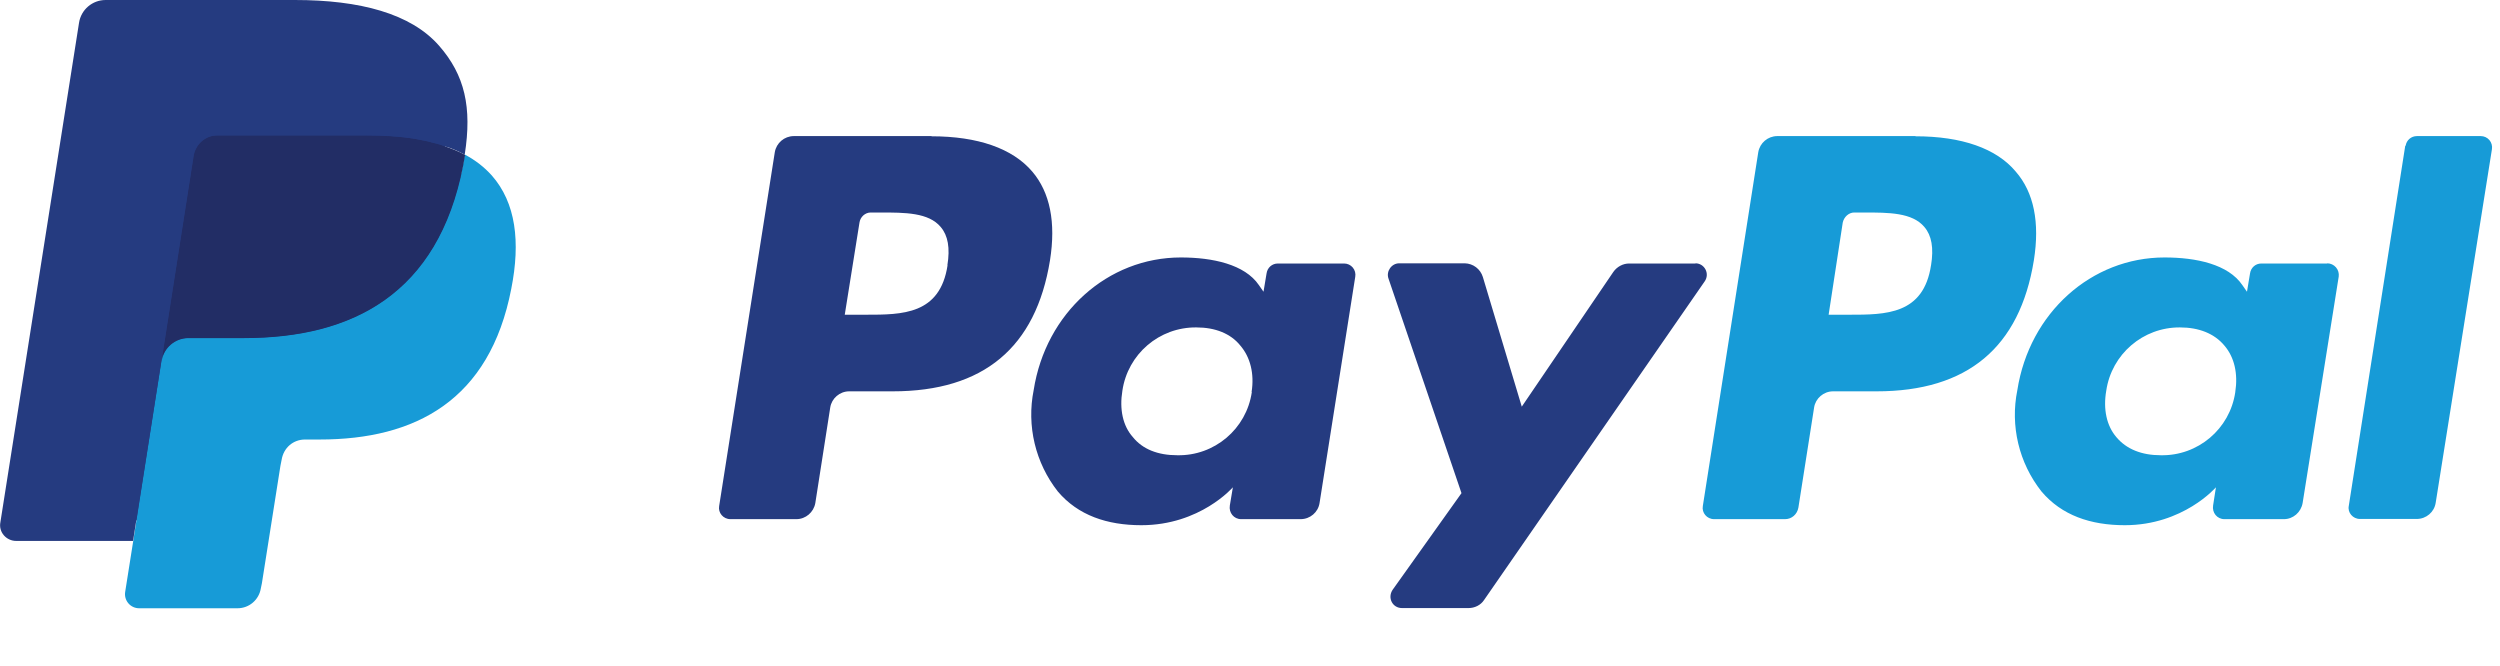
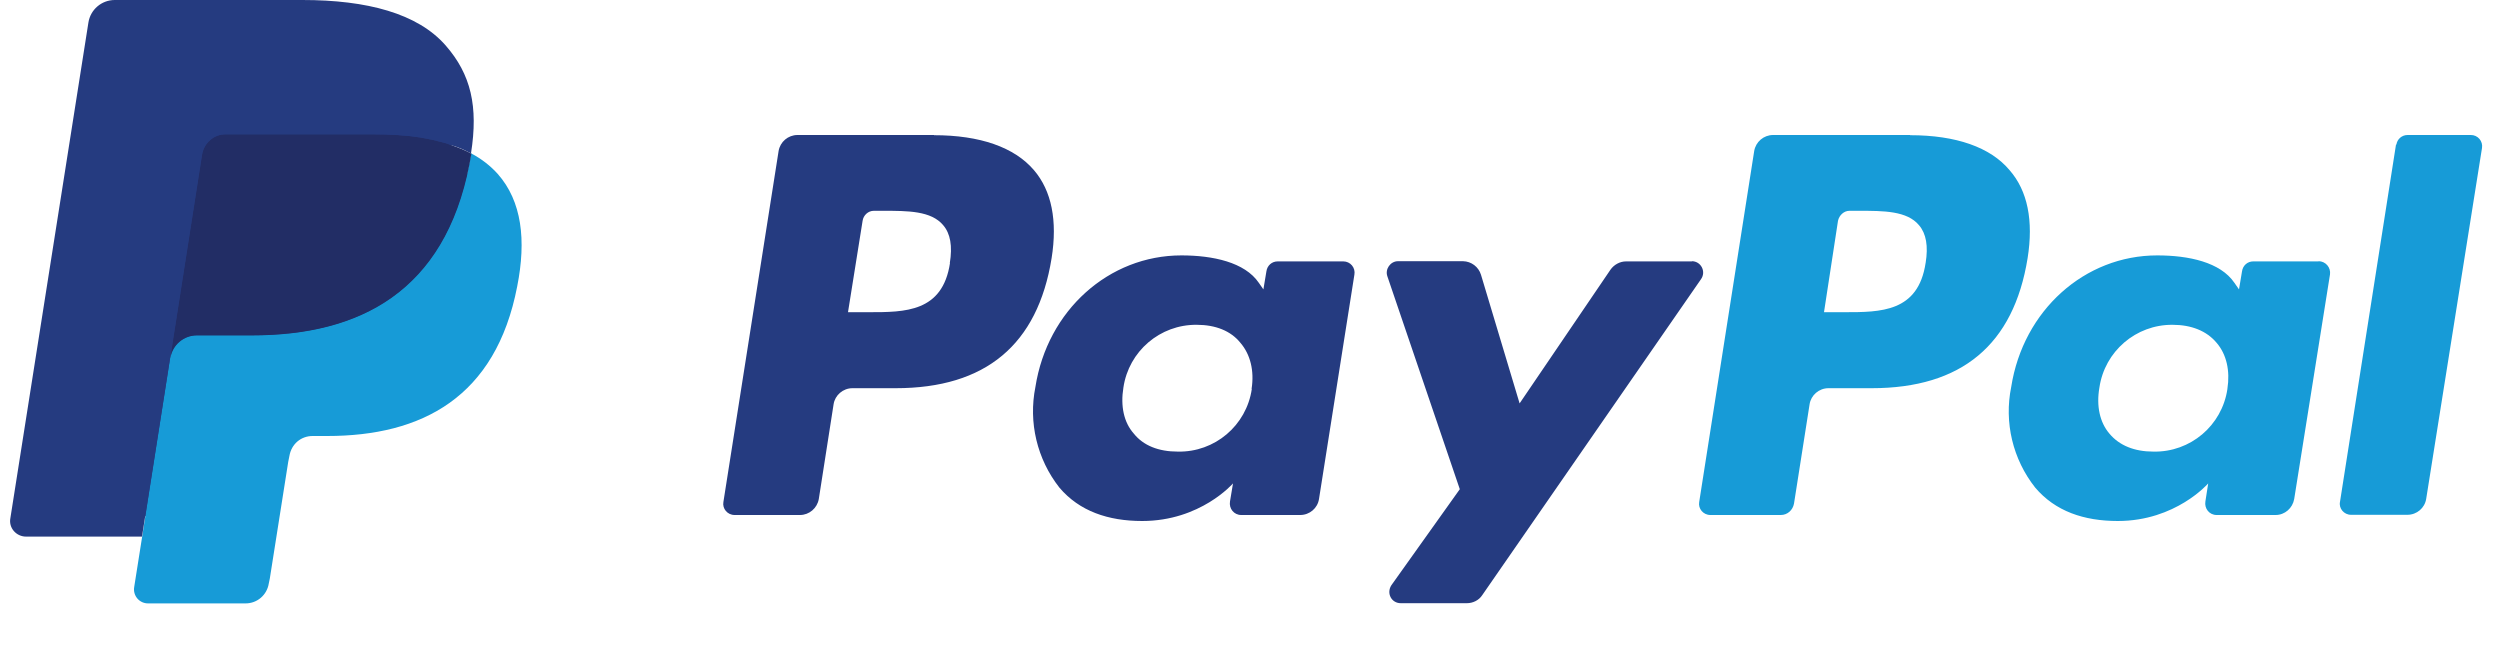
- <svg xmlns="http://www.w3.org/2000/svg" viewBox="0 0 124 33">
+ <svg xmlns="http://www.w3.org/2000/svg" viewBox="0 0 124 33" width="125" height="33">
  <path fill="#253B80" d="M46.2 6.75h-6.83a.96.96 0 0 0-.94.8L35.67 25.1c-.06.33.2.65.56.65h3.27c.46 0 .86-.34.94-.8l.74-4.74c.07-.45.47-.8.94-.8h2.16c4.5 0 7.1-2.17 7.8-6.5.3-1.88 0-3.37-.88-4.4-.98-1.15-2.7-1.75-5-1.75zm.8 6.4c-.37 2.46-2.25 2.46-4.06 2.46H41.9l.73-4.57c.04-.28.28-.5.56-.5h.47c1.23 0 2.4 0 3 .72.36.42.47 1.04.33 1.9zm19.65-.08h-3.27c-.28 0-.52.2-.56.5l-.15.9-.23-.33c-.7-1.03-2.3-1.37-3.87-1.37-3.62 0-6.7 2.74-7.3 6.58a6.18 6.18 0 0 0 1.2 5.03c1 1.18 2.44 1.67 4.14 1.67 2.92 0 4.54-1.88 4.54-1.88l-.15.9c-.06.36.2.68.56.68h2.95c.47 0 .87-.34.94-.8l1.77-11.22a.56.56 0 0 0-.55-.66zm-4.56 6.38a3.66 3.66 0 0 1-3.7 3.13c-.96 0-1.72-.3-2.2-.9-.5-.56-.67-1.38-.52-2.3a3.67 3.67 0 0 1 3.67-3.14c.93 0 1.7.3 2.18.9.5.58.7 1.4.56 2.3zm22.01-6.38h-3.3c-.3 0-.6.16-.78.42l-4.54 6.68-1.93-6.43a.96.96 0 0 0-.9-.68H69.4c-.38 0-.66.4-.53.76l3.62 10.64-3.42 4.8c-.26.4 0 .9.47.9h3.3c.3 0 .6-.14.77-.4l10.94-15.8c.27-.38 0-.9-.46-.9z" />
  <path fill="#179BD7" d="M95 6.75h-6.85a.96.96 0 0 0-.94.8L84.46 25.1c-.06.33.2.65.56.65h3.52c.33 0 .6-.24.66-.57l.78-4.97c.07-.45.47-.8.94-.8h2.16c4.5 0 7.1-2.17 7.8-6.5.3-1.88 0-3.37-.9-4.4-.96-1.15-2.68-1.75-4.97-1.75zm.78 6.4c-.37 2.46-2.25 2.46-4.06 2.46H90.7l.7-4.57c.06-.28.3-.5.57-.5h.48c1.23 0 2.4 0 3 .72.36.42.47 1.04.33 1.9zm19.65-.08h-3.27c-.28 0-.52.2-.56.5l-.15.9-.23-.33c-.7-1.03-2.28-1.37-3.86-1.37-3.62 0-6.7 2.74-7.3 6.58a6.14 6.14 0 0 0 1.2 5.03c1 1.18 2.43 1.67 4.13 1.67 2.9 0 4.52-1.88 4.52-1.88l-.14.9c-.06.36.2.68.56.68h2.95c.46 0 .85-.34.93-.8L116 13.72a.58.58 0 0 0-.57-.66zm-4.56 6.38a3.66 3.66 0 0 1-3.7 3.13c-.94 0-1.7-.3-2.2-.9-.48-.56-.66-1.38-.5-2.3a3.67 3.67 0 0 1 3.66-3.14c.93 0 1.7.3 2.2.9.5.58.68 1.4.54 2.3zm8.43-12.22l-2.8 17.86c-.07.33.2.65.55.65h2.82c.47 0 .87-.34.94-.8L123.6 7.4a.56.56 0 0 0-.56-.65h-3.16c-.28 0-.52.2-.56.48z" />
  <path fill="#253B80" d="M7.27 29.15l.52-3.32-1.18-.02H1.06L4.93 1.3c0-.08.05-.15.1-.2a.32.32 0 0 1 .2-.08h9.4c3.1 0 5.25.65 6.38 1.93.53.6.87 1.23 1.03 1.92.17.72.17 1.6 0 2.64v.77l.52.3c.44.23.8.5 1.06.8.47.52.76 1.17.88 1.94.13.8.08 1.75-.12 2.82a9.99 9.99 0 0 1-1.16 3.2c-.48.8-1.1 1.47-1.82 2-.7.48-1.52.86-2.46 1.1-.9.23-1.94.35-3.07.35h-.73c-.52 0-1.03.2-1.43.53-.4.34-.67.8-.75 1.32l-.06.3-.93 5.86-.04.2c0 .08-.03.12-.06.14a.17.17 0 0 1-.1.03h-4.5z" />
  <path fill="#179BD7" d="M23.05 7.67l-.1.55c-1.24 6.35-5.47 8.54-10.87 8.54H9.33c-.66 0-1.22.48-1.32 1.13l-1.4 8.93-.4 2.53a.7.7 0 0 0 .7.82h4.87c.58 0 1.07-.42 1.16-1l.05-.24.92-5.83.06-.3c.1-.6.58-1 1.16-1h.73c4.73 0 8.43-1.93 9.5-7.48.46-2.32.23-4.26-.97-5.62-.36-.4-.8-.75-1.33-1.03z" />
  <path fill="#222D65" d="M21.75 7.15L21.17 7l-.62-.12c-.74-.12-1.55-.17-2.42-.17h-7.36a1.22 1.22 0 0 0-1.16 1l-1.55 9.9-.04.3c.1-.66.67-1.14 1.33-1.14h2.75c5.4 0 9.63-2.2 10.87-8.54l.1-.55c-.32-.17-.65-.3-1.02-.43l-.28-.1z" />
  <path fill="#253B80" d="M9.6 7.7c.08-.4.33-.72.67-.88.15-.07.32-.1.5-.1h7.36c.87 0 1.68.04 2.42.16l.62.12.58.15c.1.03.2.06.28.1.37.1.7.25 1.02.42.37-2.35 0-3.95-1.27-5.4C20.38.67 17.85 0 14.62 0H5.24c-.66 0-1.22.48-1.32 1.13L.02 25.9c-.1.5.3.93.78.93h5.8l1.45-9.22L9.6 7.7z" />
</svg>
